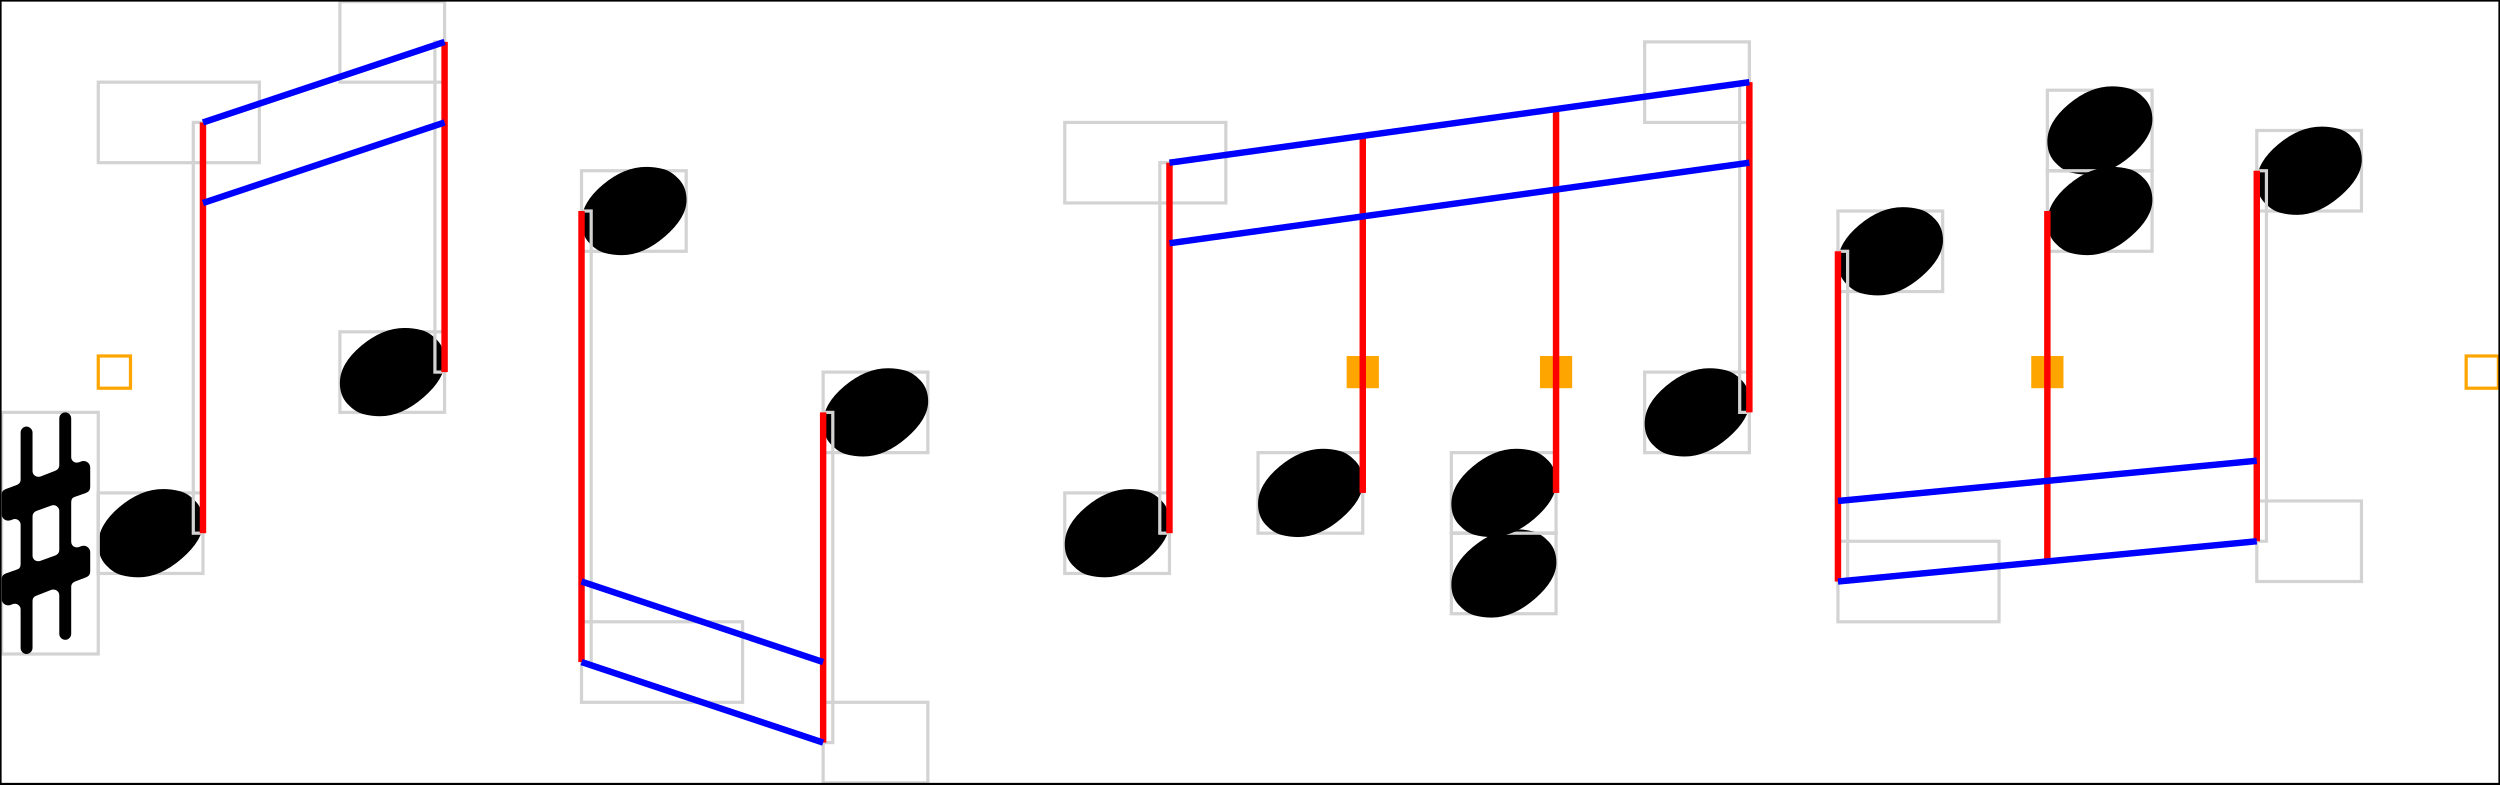
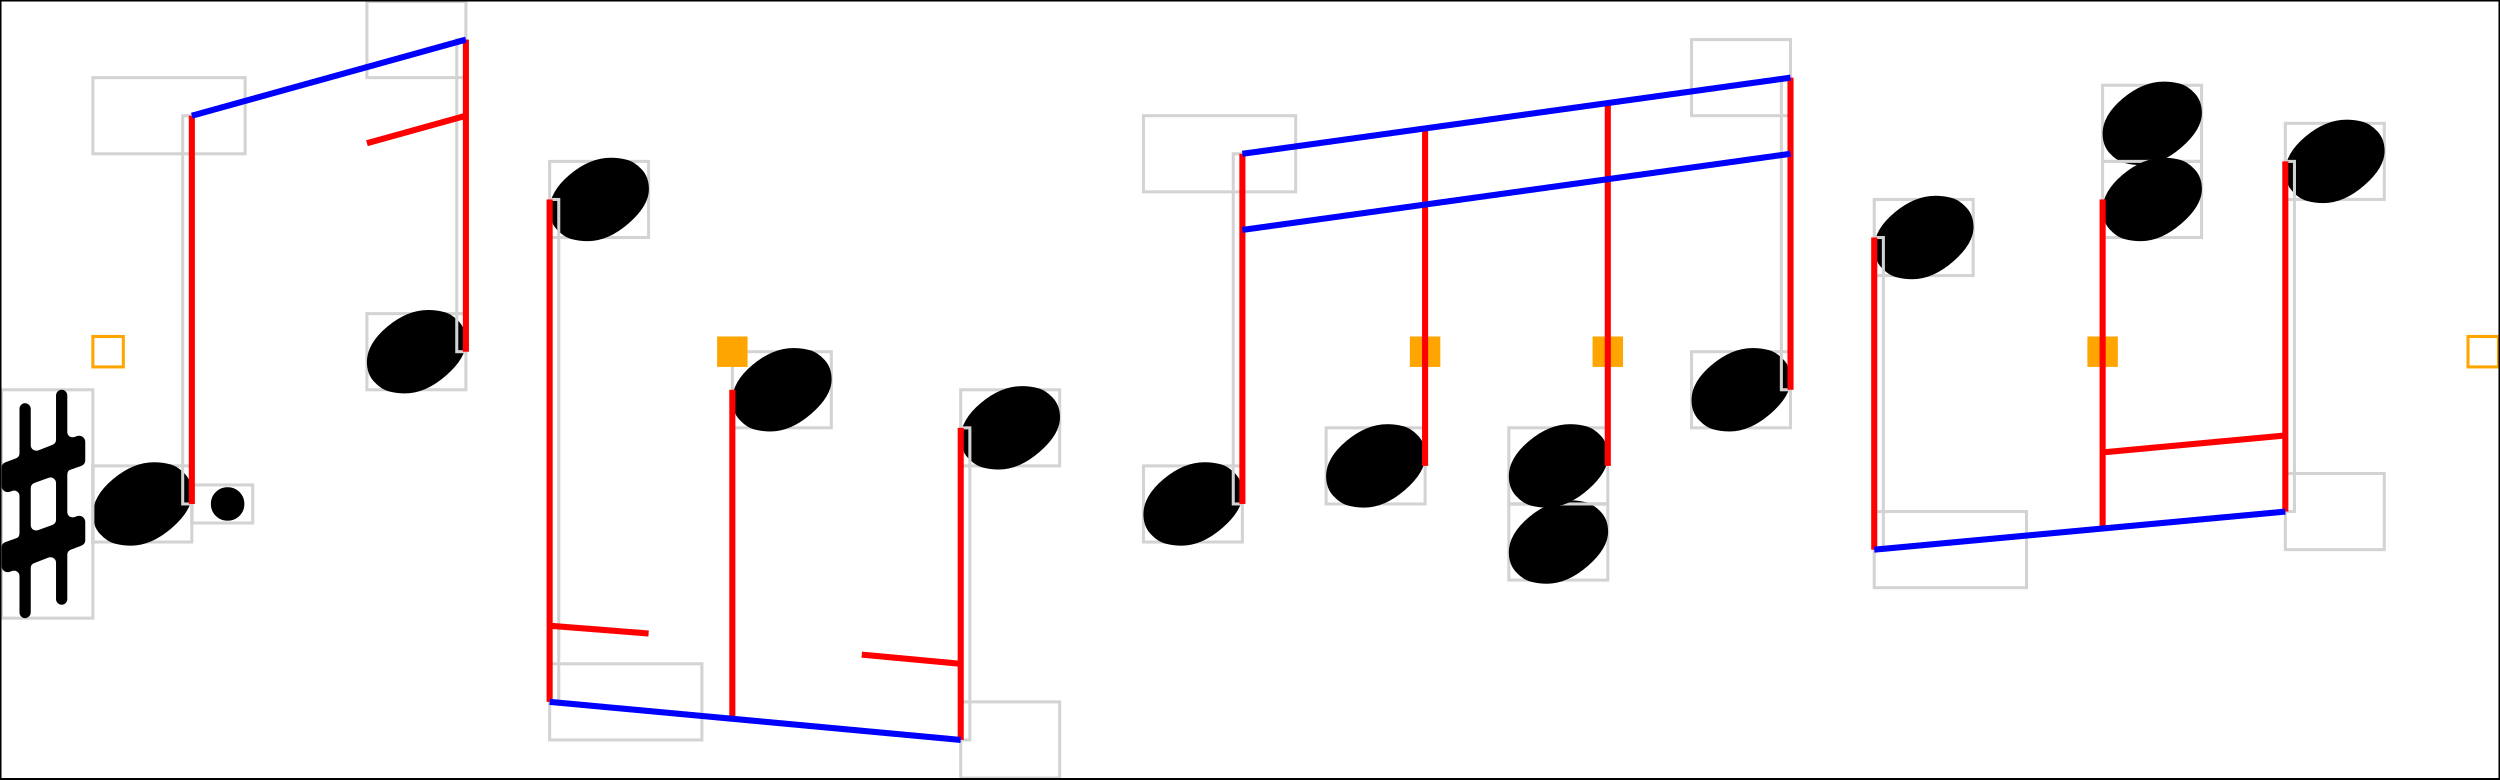
- <svg xmlns="http://www.w3.org/2000/svg" viewBox="0 0 776 243.5">
+ <svg xmlns="http://www.w3.org/2000/svg" viewBox="0 0 821 256">
  <rect x="30.5" y="110.5" width="10" height="10" stroke="orange" stroke-width="1" fill="none" />
  <rect x="30.5" y="153" width="32.5" height="25" stroke="lightgray" stroke-width="1" fill="none" />
  <path d="M 30.5 168.9 Q 30.5 162.9 37.1 157.35 Q 43.7 151.8 50.6 151.8 Q 53.4 151.8 55.95 152.5 Q 58.5 153.2 60.8 155.7 Q 63.1 158.2 63.1 162.1 Q 63.1 167.6 56.4 173.4 Q 49.7 179.2 43 179.2 Q 40.2 179.2 37.65 178.5 Q 35.1 177.8 32.8 175.3 Q 30.5 172.8 30.5 168.9 Z " fill="black" />
+   <rect x="63" y="159.25" width="20" height="12.5" stroke="lightgray" stroke-width="1" fill="none" />
+   <path d="M 69.25 165.5 Q 69.25 163.2 70.85 161.6 Q 72.45 160 74.75 160 Q 77.05 160 78.65 161.6 Q 80.25 163.2 80.25 165.5 Q 80.25 167.8 78.65 169.4 Q 77.05 171 74.75 171 Q 72.45 171 70.85 169.4 Q 69.25 167.8 69.25 165.5 Z " fill="black" />
  <rect x="0.5" y="128" width="30" height="75" stroke="lightgray" stroke-width="1" fill="none" />
  <path d="M 22.1 155.9 L 22.1 168.1 Q 22.1 168.9 22.6 169.4 Q 23.1 169.9 23.9 169.9 Q 24.2 169.9 24.5 169.8 L 25.3 169.5 Q 25.6 169.4 26 169.4 Q 26.8 169.4 27.4 170 Q 28 170.6 28 171.4 L 28 177.4 Q 28 178.7 26.7 179.2 L 23.3 180.5 Q 22.1 181 22.1 182.1 L 22.1 196.7 Q 22.1 197.5 21.55 198.05 Q 21 198.6 20.3 198.6 Q 19.5 198.6 18.95 198.05 Q 18.4 197.5 18.4 196.7 L 18.4 184.8 Q 18.4 184 17.85 183.5 Q 17.3 183 16.6 183 Q 16.2 183 15.9 183.1 L 11.3 184.9 Q 10.1 185.3 10.1 186.5 L 10.1 201.1 Q 10.1 201.9 9.5 202.45 Q 8.9 203 8.2 203 Q 7.5 203 6.95 202.45 Q 6.4 201.9 6.4 201.1 L 6.4 189.2 Q 6.4 188.4 5.85 187.9 Q 5.3 187.4 4.6 187.4 Q 4.3 187.4 4 187.5 L 3.2 187.8 Q 3 187.9 2.5 187.9 Q 1.7 187.9 1.1 187.3 Q 0.5 186.7 0.5 185.9 L 0.5 179.9 Q 0.5 178.5 1.8 178 L 5.2 176.8 Q 6.4 176.5 6.4 175.1 L 6.4 162.9 Q 6.4 162.1 5.85 161.6 Q 5.3 161.1 4.6 161.1 Q 4.3 161.1 4.1 161.2 L 3.2 161.5 Q 3 161.6 2.5 161.6 Q 1.7 161.6 1.1 161 Q 0.5 160.4 0.5 159.6 L 0.5 153.6 Q 0.5 152.3 1.8 151.8 L 5.3 150.5 Q 6.4 150 6.4 148.9 L 6.4 134.3 Q 6.4 133.5 6.95 132.95 Q 7.5 132.4 8.2 132.4 Q 8.9 132.4 9.5 132.95 Q 10.1 133.5 10.1 134.3 L 10.1 146.2 Q 10.1 147 10.65 147.5 Q 11.2 148 12 148 Q 12.3 148 12.6 147.9 L 17.2 146.1 Q 18.4 145.6 18.4 144.4 L 18.4 129.9 Q 18.4 129.1 18.95 128.55 Q 19.5 128 20.3 128 Q 21 128 21.55 128.55 Q 22.1 129.1 22.1 129.9 L 22.1 141.9 Q 22.1 142.6 22.6 143.1 Q 23.1 143.6 23.8 143.6 Q 24.1 143.6 24.5 143.5 L 25.3 143.2 Q 25.5 143.1 26 143.1 Q 26.8 143.1 27.4 143.7 Q 28 144.3 28 145.1 L 28 151.1 Q 28 152.5 26.7 153 L 23.3 154.2 Q 22.1 154.5 22.1 155.9 Z M 18.4 170.7 L 18.4 158.6 Q 18.4 157.9 17.85 157.35 Q 17.3 156.8 16.6 156.8 Q 16.3 156.8 16 156.9 L 11.3 158.6 Q 10.1 159.1 10.1 160.3 L 10.1 172.4 Q 10.1 173.2 10.6 173.7 Q 11.1 174.2 11.9 174.2 Q 12.2 174.2 12.5 174.1 L 17.2 172.4 Q 18.4 171.9 18.4 170.7 Z " fill="black" />
  <rect x="60" y="38" width="3" height="127.5" stroke="lightgray" stroke-width="1" fill="none" />
  <rect x="30.5" y="25.5" width="50" height="25" stroke="lightgray" stroke-width="1" fill="none" />
-   <rect x="105.5" y="103" width="32.5" height="25" stroke="lightgray" stroke-width="1" fill="none" />
-   <path d="M 105.5 118.9 Q 105.5 112.9 112.1 107.35 Q 118.7 101.8 125.6 101.8 Q 128.4 101.8 130.95 102.5 Q 133.5 103.2 135.8 105.7 Q 138.1 108.2 138.1 112.1 Q 138.1 117.6 131.4 123.4 Q 124.7 129.2 118 129.2 Q 115.2 129.2 112.65 128.5 Q 110.1 127.8 107.8 125.3 Q 105.5 122.8 105.5 118.9 Z " fill="black" />
-   <rect x="135" y="13" width="3" height="102.5" stroke="lightgray" stroke-width="1" fill="none" />
-   <rect x="105.5" y="0.5" width="32.5" height="25" stroke="lightgray" stroke-width="1" fill="none" />
+   <rect x="120.5" y="103" width="32.5" height="25" stroke="lightgray" stroke-width="1" fill="none" />
+   <path d="M 120.5 118.9 Q 120.5 112.9 127.1 107.35 Q 133.7 101.8 140.6 101.8 Q 143.4 101.8 145.95 102.5 Q 148.5 103.2 150.8 105.7 Q 153.1 108.2 153.1 112.1 Q 153.1 117.6 146.4 123.4 Q 139.7 129.2 133 129.2 Q 130.2 129.2 127.65 128.5 Q 125.1 127.8 122.8 125.3 Q 120.5 122.8 120.5 118.9 Z " fill="black" />
+   <rect x="150" y="13" width="3" height="102.5" stroke="lightgray" stroke-width="1" fill="none" />
+   <rect x="120.5" y="0.5" width="32.5" height="25" stroke="lightgray" stroke-width="1" fill="none" />
  <rect x="180.5" y="53" width="32.5" height="25" stroke="lightgray" stroke-width="1" fill="none" />
  <path d="M 180.5 68.9 Q 180.5 62.9 187.1 57.35 Q 193.7 51.8 200.6 51.8 Q 203.4 51.8 205.95 52.5 Q 208.5 53.2 210.8 55.7 Q 213.1 58.2 213.1 62.1 Q 213.1 67.6 206.4 73.4 Q 199.7 79.2 193 79.2 Q 190.2 79.2 187.65 78.5 Q 185.1 77.8 182.8 75.3 Q 180.5 72.8 180.5 68.9 Z " fill="black" />
-   <rect x="180.5" y="65.5" width="3" height="140" stroke="lightgray" stroke-width="1" fill="none" />
-   <rect x="180.5" y="193" width="50" height="25" stroke="lightgray" stroke-width="1" fill="none" />
-   <rect x="255.5" y="115.5" width="32.5" height="25" stroke="lightgray" stroke-width="1" fill="none" />
-   <path d="M 255.5 131.4 Q 255.5 125.4 262.1 119.85 Q 268.7 114.3 275.6 114.3 Q 278.4 114.3 280.95 115 Q 283.5 115.7 285.8 118.2 Q 288.1 120.7 288.1 124.6 Q 288.1 130.1 281.4 135.9 Q 274.7 141.7 268 141.7 Q 265.2 141.7 262.65 141 Q 260.1 140.3 257.8 137.8 Q 255.5 135.3 255.5 131.4 Z " fill="black" />
-   <rect x="255.5" y="128" width="3" height="102.5" stroke="lightgray" stroke-width="1" fill="none" />
-   <rect x="255.5" y="218" width="32.5" height="25" stroke="lightgray" stroke-width="1" fill="none" />
-   <rect x="330.5" y="153" width="32.5" height="25" stroke="lightgray" stroke-width="1" fill="none" />
-   <path d="M 330.5 168.9 Q 330.5 162.9 337.1 157.35 Q 343.7 151.8 350.6 151.8 Q 353.4 151.8 355.95 152.5 Q 358.5 153.2 360.8 155.7 Q 363.1 158.2 363.1 162.1 Q 363.1 167.6 356.4 173.4 Q 349.7 179.2 343 179.2 Q 340.2 179.2 337.65 178.5 Q 335.1 177.8 332.8 175.3 Q 330.5 172.8 330.5 168.9 Z " fill="black" />
-   <rect x="360" y="50.5" width="3" height="115" stroke="lightgray" stroke-width="1" fill="none" />
-   <rect x="330.5" y="38" width="50" height="25" stroke="lightgray" stroke-width="1" fill="none" />
-   <rect x="390.5" y="140.5" width="32.5" height="25" stroke="lightgray" stroke-width="1" fill="none" />
-   <path d="M 390.5 156.4 Q 390.5 150.4 397.1 144.85 Q 403.7 139.3 410.6 139.3 Q 413.4 139.3 415.95 140 Q 418.5 140.7 420.8 143.2 Q 423.1 145.7 423.1 149.6 Q 423.1 155.1 416.4 160.9 Q 409.7 166.7 403 166.7 Q 400.2 166.7 397.65 166 Q 395.1 165.3 392.8 162.8 Q 390.5 160.3 390.5 156.4 Z " fill="black" />
-   <rect x="450.5" y="165.5" width="32.5" height="25" stroke="lightgray" stroke-width="1" fill="none" />
-   <path d="M 450.5 181.4 Q 450.5 175.4 457.1 169.85 Q 463.7 164.3 470.6 164.3 Q 473.4 164.3 475.95 165 Q 478.5 165.7 480.8 168.2 Q 483.1 170.7 483.1 174.6 Q 483.1 180.1 476.4 185.9 Q 469.7 191.7 463 191.7 Q 460.2 191.7 457.65 191 Q 455.1 190.3 452.8 187.8 Q 450.5 185.3 450.5 181.4 Z " fill="black" />
-   <rect x="450.5" y="140.5" width="32.5" height="25" stroke="lightgray" stroke-width="1" fill="none" />
-   <path d="M 450.5 156.4 Q 450.5 150.4 457.1 144.85 Q 463.7 139.3 470.6 139.3 Q 473.4 139.3 475.95 140 Q 478.5 140.7 480.8 143.2 Q 483.1 145.7 483.1 149.6 Q 483.1 155.1 476.4 160.9 Q 469.7 166.7 463 166.7 Q 460.2 166.7 457.65 166 Q 455.1 165.3 452.8 162.8 Q 450.5 160.3 450.5 156.4 Z " fill="black" />
-   <rect x="510.5" y="115.5" width="32.5" height="25" stroke="lightgray" stroke-width="1" fill="none" />
-   <path d="M 510.5 131.4 Q 510.5 125.4 517.1 119.85 Q 523.7 114.3 530.6 114.3 Q 533.4 114.3 535.95 115 Q 538.5 115.7 540.8 118.2 Q 543.1 120.7 543.1 124.6 Q 543.1 130.1 536.4 135.9 Q 529.7 141.7 523 141.7 Q 520.2 141.7 517.65 141 Q 515.1 140.3 512.8 137.8 Q 510.5 135.3 510.5 131.4 Z " fill="black" />
-   <rect x="540" y="25.5" width="3" height="102.5" stroke="lightgray" stroke-width="1" fill="none" />
-   <rect x="510.5" y="13" width="32.5" height="25" stroke="lightgray" stroke-width="1" fill="none" />
-   <rect x="570.5" y="65.5" width="32.5" height="25" stroke="lightgray" stroke-width="1" fill="none" />
-   <path d="M 570.5 81.4 Q 570.5 75.4 577.1 69.85 Q 583.7 64.3 590.6 64.3 Q 593.4 64.3 595.95 65 Q 598.5 65.7 600.8 68.2 Q 603.1 70.7 603.1 74.6 Q 603.1 80.1 596.4 85.9 Q 589.7 91.7 583 91.7 Q 580.2 91.7 577.65 91 Q 575.1 90.3 572.8 87.8 Q 570.5 85.3 570.5 81.4 Z " fill="black" />
-   <rect x="570.5" y="78" width="3" height="102.5" stroke="lightgray" stroke-width="1" fill="none" />
-   <rect x="570.5" y="168" width="50" height="25" stroke="lightgray" stroke-width="1" fill="none" />
-   <rect x="635.5" y="28" width="32.5" height="25" stroke="lightgray" stroke-width="1" fill="none" />
-   <path d="M 635.5 43.9 Q 635.5 37.9 642.1 32.35 Q 648.7 26.8 655.6 26.8 Q 658.4 26.8 660.95 27.5 Q 663.5 28.2 665.8 30.7 Q 668.1 33.2 668.1 37.1 Q 668.1 42.6 661.4 48.4 Q 654.7 54.2 648 54.2 Q 645.2 54.2 642.65 53.5 Q 640.1 52.8 637.8 50.3 Q 635.5 47.8 635.5 43.9 Z " fill="black" />
-   <rect x="635.5" y="53" width="32.5" height="25" stroke="lightgray" stroke-width="1" fill="none" />
-   <path d="M 635.5 68.9 Q 635.5 62.9 642.1 57.35 Q 648.7 51.8 655.6 51.8 Q 658.4 51.8 660.95 52.5 Q 663.5 53.2 665.8 55.7 Q 668.1 58.2 668.1 62.1 Q 668.1 67.6 661.4 73.4 Q 654.7 79.2 648 79.2 Q 645.2 79.2 642.65 78.5 Q 640.1 77.8 637.8 75.3 Q 635.5 72.8 635.5 68.9 Z " fill="black" />
-   <rect x="700.5" y="40.5" width="32.5" height="25" stroke="lightgray" stroke-width="1" fill="none" />
-   <path d="M 700.5 56.4 Q 700.5 50.4 707.1 44.85 Q 713.7 39.3 720.6 39.3 Q 723.4 39.3 725.95 40 Q 728.5 40.7 730.8 43.2 Q 733.1 45.7 733.1 49.6 Q 733.1 55.1 726.4 60.9 Q 719.7 66.7 713 66.7 Q 710.2 66.7 707.65 66 Q 705.1 65.3 702.8 62.8 Q 700.5 60.3 700.5 56.4 Z " fill="black" />
-   <rect x="700.5" y="53" width="3" height="115" stroke="lightgray" stroke-width="1" fill="none" />
-   <rect x="700.5" y="155.5" width="32.5" height="25" stroke="lightgray" stroke-width="1" fill="none" />
-   <rect x="765.5" y="110.5" width="10" height="10" stroke="orange" stroke-width="1" fill="none" />
+   <rect x="180.5" y="65.5" width="3" height="165" stroke="lightgray" stroke-width="1" fill="none" />
+   <rect x="180.5" y="218" width="50" height="25" stroke="lightgray" stroke-width="1" fill="none" />
+   <rect x="240.5" y="115.5" width="32.5" height="25" stroke="lightgray" stroke-width="1" fill="none" />
+   <path d="M 240.5 131.4 Q 240.5 125.4 247.1 119.85 Q 253.7 114.3 260.6 114.3 Q 263.4 114.3 265.95 115 Q 268.5 115.7 270.8 118.2 Q 273.1 120.7 273.1 124.6 Q 273.1 130.1 266.4 135.9 Q 259.7 141.7 253 141.7 Q 250.2 141.7 247.65 141 Q 245.1 140.3 242.8 137.8 Q 240.5 135.3 240.5 131.4 Z " fill="black" />
+   <rect x="315.5" y="128" width="32.5" height="25" stroke="lightgray" stroke-width="1" fill="none" />
+   <path d="M 315.5 143.9 Q 315.5 137.9 322.1 132.35 Q 328.7 126.8 335.6 126.8 Q 338.4 126.8 340.95 127.5 Q 343.5 128.2 345.8 130.7 Q 348.1 133.2 348.1 137.1 Q 348.1 142.6 341.4 148.4 Q 334.7 154.2 328 154.2 Q 325.2 154.2 322.65 153.5 Q 320.1 152.8 317.8 150.3 Q 315.5 147.8 315.5 143.9 Z " fill="black" />
+   <rect x="315.5" y="140.5" width="3" height="102.5" stroke="lightgray" stroke-width="1" fill="none" />
+   <rect x="315.5" y="230.5" width="32.5" height="25" stroke="lightgray" stroke-width="1" fill="none" />
+   <rect x="375.5" y="153" width="32.5" height="25" stroke="lightgray" stroke-width="1" fill="none" />
+   <path d="M 375.5 168.9 Q 375.5 162.9 382.1 157.35 Q 388.7 151.8 395.6 151.8 Q 398.4 151.8 400.95 152.5 Q 403.5 153.2 405.8 155.7 Q 408.1 158.2 408.1 162.1 Q 408.1 167.6 401.4 173.4 Q 394.7 179.2 388 179.2 Q 385.2 179.2 382.65 178.5 Q 380.1 177.8 377.8 175.3 Q 375.5 172.8 375.5 168.9 Z " fill="black" />
+   <rect x="405" y="50.5" width="3" height="115" stroke="lightgray" stroke-width="1" fill="none" />
+   <rect x="375.5" y="38" width="50" height="25" stroke="lightgray" stroke-width="1" fill="none" />
+   <rect x="435.5" y="140.5" width="32.5" height="25" stroke="lightgray" stroke-width="1" fill="none" />
+   <path d="M 435.5 156.4 Q 435.5 150.4 442.1 144.85 Q 448.7 139.3 455.6 139.3 Q 458.4 139.3 460.95 140 Q 463.5 140.7 465.8 143.2 Q 468.1 145.7 468.1 149.6 Q 468.1 155.1 461.4 160.9 Q 454.7 166.7 448 166.7 Q 445.2 166.7 442.65 166 Q 440.1 165.3 437.8 162.8 Q 435.5 160.3 435.5 156.4 Z " fill="black" />
+   <rect x="495.5" y="165.5" width="32.5" height="25" stroke="lightgray" stroke-width="1" fill="none" />
+   <path d="M 495.5 181.4 Q 495.5 175.4 502.1 169.85 Q 508.7 164.3 515.6 164.3 Q 518.4 164.3 520.95 165 Q 523.5 165.7 525.8 168.2 Q 528.1 170.7 528.1 174.6 Q 528.1 180.1 521.4 185.9 Q 514.7 191.7 508 191.7 Q 505.2 191.7 502.65 191 Q 500.1 190.3 497.8 187.8 Q 495.5 185.3 495.5 181.4 Z " fill="black" />
+   <rect x="495.5" y="140.5" width="32.5" height="25" stroke="lightgray" stroke-width="1" fill="none" />
+   <path d="M 495.5 156.4 Q 495.5 150.4 502.1 144.85 Q 508.7 139.3 515.6 139.3 Q 518.4 139.3 520.95 140 Q 523.5 140.7 525.8 143.2 Q 528.1 145.7 528.1 149.6 Q 528.1 155.1 521.4 160.9 Q 514.7 166.7 508 166.7 Q 505.2 166.7 502.65 166 Q 500.1 165.3 497.8 162.8 Q 495.5 160.3 495.5 156.4 Z " fill="black" />
+   <rect x="555.5" y="115.5" width="32.5" height="25" stroke="lightgray" stroke-width="1" fill="none" />
+   <path d="M 555.5 131.4 Q 555.5 125.4 562.1 119.85 Q 568.7 114.3 575.6 114.3 Q 578.4 114.3 580.95 115 Q 583.5 115.7 585.8 118.2 Q 588.1 120.7 588.1 124.6 Q 588.1 130.1 581.4 135.9 Q 574.7 141.7 568 141.7 Q 565.2 141.7 562.65 141 Q 560.1 140.3 557.8 137.8 Q 555.5 135.3 555.5 131.4 Z " fill="black" />
+   <rect x="585" y="25.5" width="3" height="102.5" stroke="lightgray" stroke-width="1" fill="none" />
+   <rect x="555.5" y="13" width="32.5" height="25" stroke="lightgray" stroke-width="1" fill="none" />
+   <rect x="615.5" y="65.5" width="32.5" height="25" stroke="lightgray" stroke-width="1" fill="none" />
+   <path d="M 615.5 81.4 Q 615.5 75.4 622.1 69.85 Q 628.7 64.3 635.6 64.3 Q 638.4 64.3 640.95 65 Q 643.5 65.7 645.8 68.2 Q 648.1 70.7 648.1 74.6 Q 648.1 80.1 641.4 85.9 Q 634.7 91.7 628 91.7 Q 625.2 91.7 622.65 91 Q 620.1 90.3 617.8 87.8 Q 615.5 85.3 615.5 81.4 Z " fill="black" />
+   <rect x="615.5" y="78" width="3" height="102.5" stroke="lightgray" stroke-width="1" fill="none" />
+   <rect x="615.5" y="168" width="50" height="25" stroke="lightgray" stroke-width="1" fill="none" />
+   <rect x="690.5" y="28" width="32.5" height="25" stroke="lightgray" stroke-width="1" fill="none" />
+   <path d="M 690.5 43.9 Q 690.5 37.9 697.1 32.35 Q 703.7 26.8 710.6 26.8 Q 713.4 26.8 715.95 27.5 Q 718.5 28.2 720.8 30.7 Q 723.1 33.2 723.1 37.1 Q 723.1 42.6 716.4 48.4 Q 709.7 54.2 703 54.2 Q 700.2 54.2 697.65 53.5 Q 695.1 52.8 692.8 50.3 Q 690.5 47.8 690.5 43.9 Z " fill="black" />
+   <rect x="690.5" y="53" width="32.5" height="25" stroke="lightgray" stroke-width="1" fill="none" />
+   <path d="M 690.5 68.9 Q 690.5 62.9 697.1 57.35 Q 703.7 51.8 710.6 51.8 Q 713.4 51.8 715.95 52.5 Q 718.5 53.2 720.8 55.7 Q 723.1 58.2 723.1 62.1 Q 723.1 67.6 716.4 73.4 Q 709.7 79.2 703 79.2 Q 700.2 79.2 697.65 78.5 Q 695.1 77.8 692.8 75.3 Q 690.5 72.8 690.5 68.9 Z " fill="black" />
+   <rect x="750.5" y="40.5" width="32.5" height="25" stroke="lightgray" stroke-width="1" fill="none" />
+   <path d="M 750.5 56.4 Q 750.5 50.4 757.1 44.85 Q 763.7 39.3 770.6 39.3 Q 773.4 39.3 775.95 40 Q 778.5 40.7 780.8 43.2 Q 783.1 45.7 783.1 49.6 Q 783.1 55.1 776.4 60.9 Q 769.7 66.7 763 66.7 Q 760.2 66.7 757.65 66 Q 755.1 65.3 752.8 62.8 Q 750.5 60.3 750.5 56.4 Z " fill="black" />
+   <rect x="750.5" y="53" width="3" height="115" stroke="lightgray" stroke-width="1" fill="none" />
+   <rect x="750.5" y="155.5" width="32.5" height="25" stroke="lightgray" stroke-width="1" fill="none" />
+   <rect x="810.5" y="110.5" width="10" height="10" stroke="orange" stroke-width="1" fill="none" />
  <line x1="63" y1="38" x2="63" y2="165.5" stroke="red" stroke-width="2" />
-   <line x1="138" y1="13" x2="138" y2="115.5" stroke="red" stroke-width="2" />
-   <line x1="63" y1="38" x2="138" y2="13" stroke="blue" stroke-width="2" />
-   <line x1="63" y1="63" x2="138" y2="38" stroke="blue" stroke-width="2" />
-   <line x1="180.5" y1="65.5" x2="180.5" y2="205.5" stroke="red" stroke-width="2" />
-   <line x1="255.5" y1="128" x2="255.5" y2="230.5" stroke="red" stroke-width="2" />
-   <line x1="180.5" y1="205.5" x2="255.5" y2="230.5" stroke="blue" stroke-width="2" />
-   <line x1="180.5" y1="180.5" x2="255.5" y2="205.5" stroke="blue" stroke-width="2" />
-   <line x1="363" y1="50.5" x2="363" y2="165.5" stroke="red" stroke-width="2" />
-   <line x1="543" y1="25.5" x2="543" y2="128" stroke="red" stroke-width="2" />
-   <rect x="418" y="110.5" width="10" height="10" fill="orange" />
-   <line x1="423" y1="42.167" x2="423" y2="153" stroke="red" stroke-width="2" />
-   <rect x="478" y="110.5" width="10" height="10" fill="orange" />
-   <line x1="483" y1="33.833" x2="483" y2="153" stroke="red" stroke-width="2" />
-   <line x1="363" y1="50.5" x2="543" y2="25.5" stroke="blue" stroke-width="2" />
-   <line x1="363" y1="75.5" x2="543" y2="50.5" stroke="blue" stroke-width="2" />
-   <line x1="570.5" y1="78" x2="570.5" y2="180.5" stroke="red" stroke-width="2" />
-   <line x1="700.5" y1="53" x2="700.5" y2="168" stroke="red" stroke-width="2" />
-   <rect x="630.5" y="110.5" width="10" height="10" fill="orange" />
-   <line x1="635.5" y1="65.5" x2="635.5" y2="174.25" stroke="red" stroke-width="2" />
-   <line x1="570.5" y1="180.5" x2="700.5" y2="168" stroke="blue" stroke-width="2" />
-   <line x1="570.5" y1="155.5" x2="700.5" y2="143" stroke="blue" stroke-width="2" />
-   <rect x="0" y="0" width="776" height="243.5" stroke="black" stroke-width="1" fill="none" />
+   <line x1="153" y1="13" x2="153" y2="115.5" stroke="red" stroke-width="2" />
+   <line x1="63" y1="38" x2="153" y2="13" stroke="blue" stroke-width="2" />
+   <line x1="120.5" y1="47.028" x2="153" y2="38" stroke="red" stroke-width="2" />
+   <line x1="180.5" y1="65.5" x2="180.5" y2="230.5" stroke="red" stroke-width="2" />
+   <line x1="315.5" y1="140.5" x2="315.5" y2="243" stroke="red" stroke-width="2" />
+   <rect x="235.5" y="110.5" width="10" height="10" fill="orange" />
+   <line x1="240.5" y1="128" x2="240.5" y2="236.056" stroke="red" stroke-width="2" />
+   <line x1="180.5" y1="230.5" x2="315.5" y2="243" stroke="blue" stroke-width="2" />
+   <line x1="180.5" y1="205.5" x2="213" y2="208.046" stroke="red" stroke-width="2" />
+   <line x1="283" y1="214.991" x2="315.5" y2="218" stroke="red" stroke-width="2" />
+   <line x1="408" y1="50.5" x2="408" y2="165.5" stroke="red" stroke-width="2" />
+   <line x1="588" y1="25.5" x2="588" y2="128" stroke="red" stroke-width="2" />
+   <rect x="463" y="110.5" width="10" height="10" fill="orange" />
+   <line x1="468" y1="42.167" x2="468" y2="153" stroke="red" stroke-width="2" />
+   <rect x="523" y="110.5" width="10" height="10" fill="orange" />
+   <line x1="528" y1="33.833" x2="528" y2="153" stroke="red" stroke-width="2" />
+   <line x1="408" y1="50.5" x2="588" y2="25.5" stroke="blue" stroke-width="2" />
+   <line x1="408" y1="75.5" x2="588" y2="50.5" stroke="blue" stroke-width="2" />
+   <line x1="615.5" y1="78" x2="615.5" y2="180.5" stroke="red" stroke-width="2" />
+   <line x1="750.5" y1="53" x2="750.5" y2="168" stroke="red" stroke-width="2" />
+   <rect x="685.5" y="110.5" width="10" height="10" fill="orange" />
+   <line x1="690.5" y1="65.5" x2="690.5" y2="173.556" stroke="red" stroke-width="2" />
+   <line x1="615.5" y1="180.5" x2="750.5" y2="168" stroke="blue" stroke-width="2" />
+   <line x1="690.5" y1="148.556" x2="750.5" y2="143" stroke="red" stroke-width="2" />
+   <rect x="0" y="0" width="821" height="256" stroke="black" stroke-width="1" fill="none" />
</svg>
